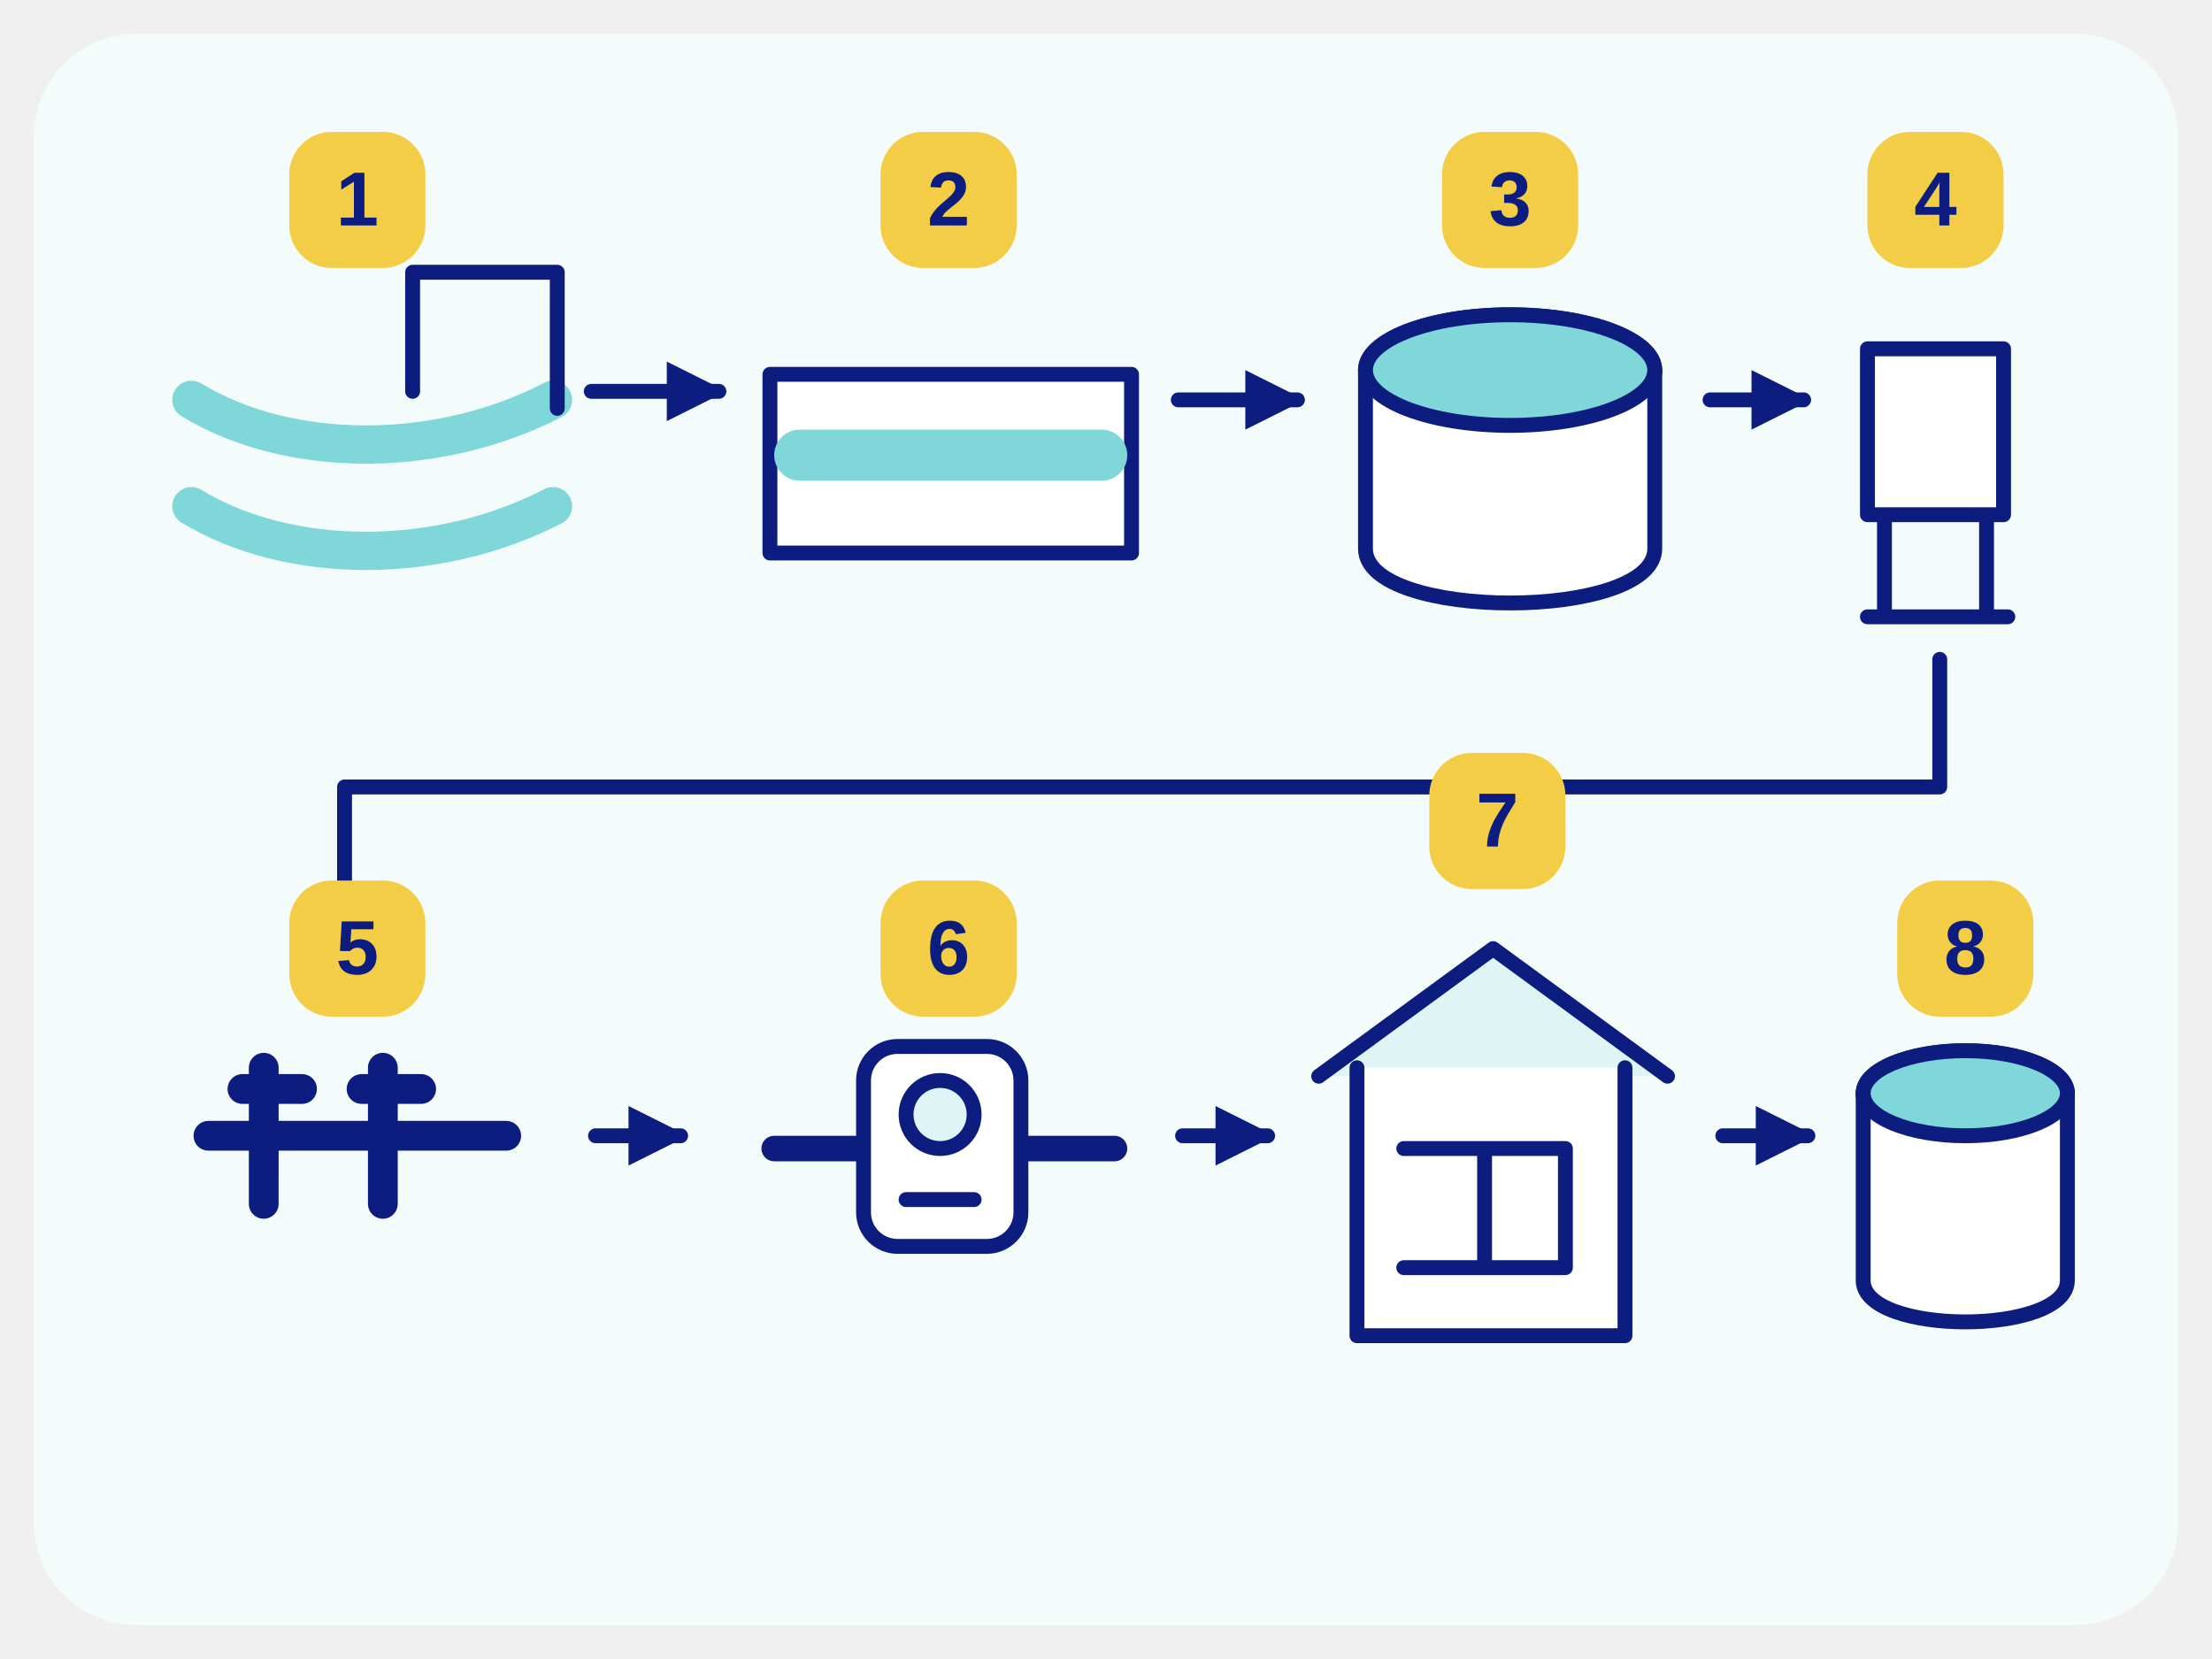
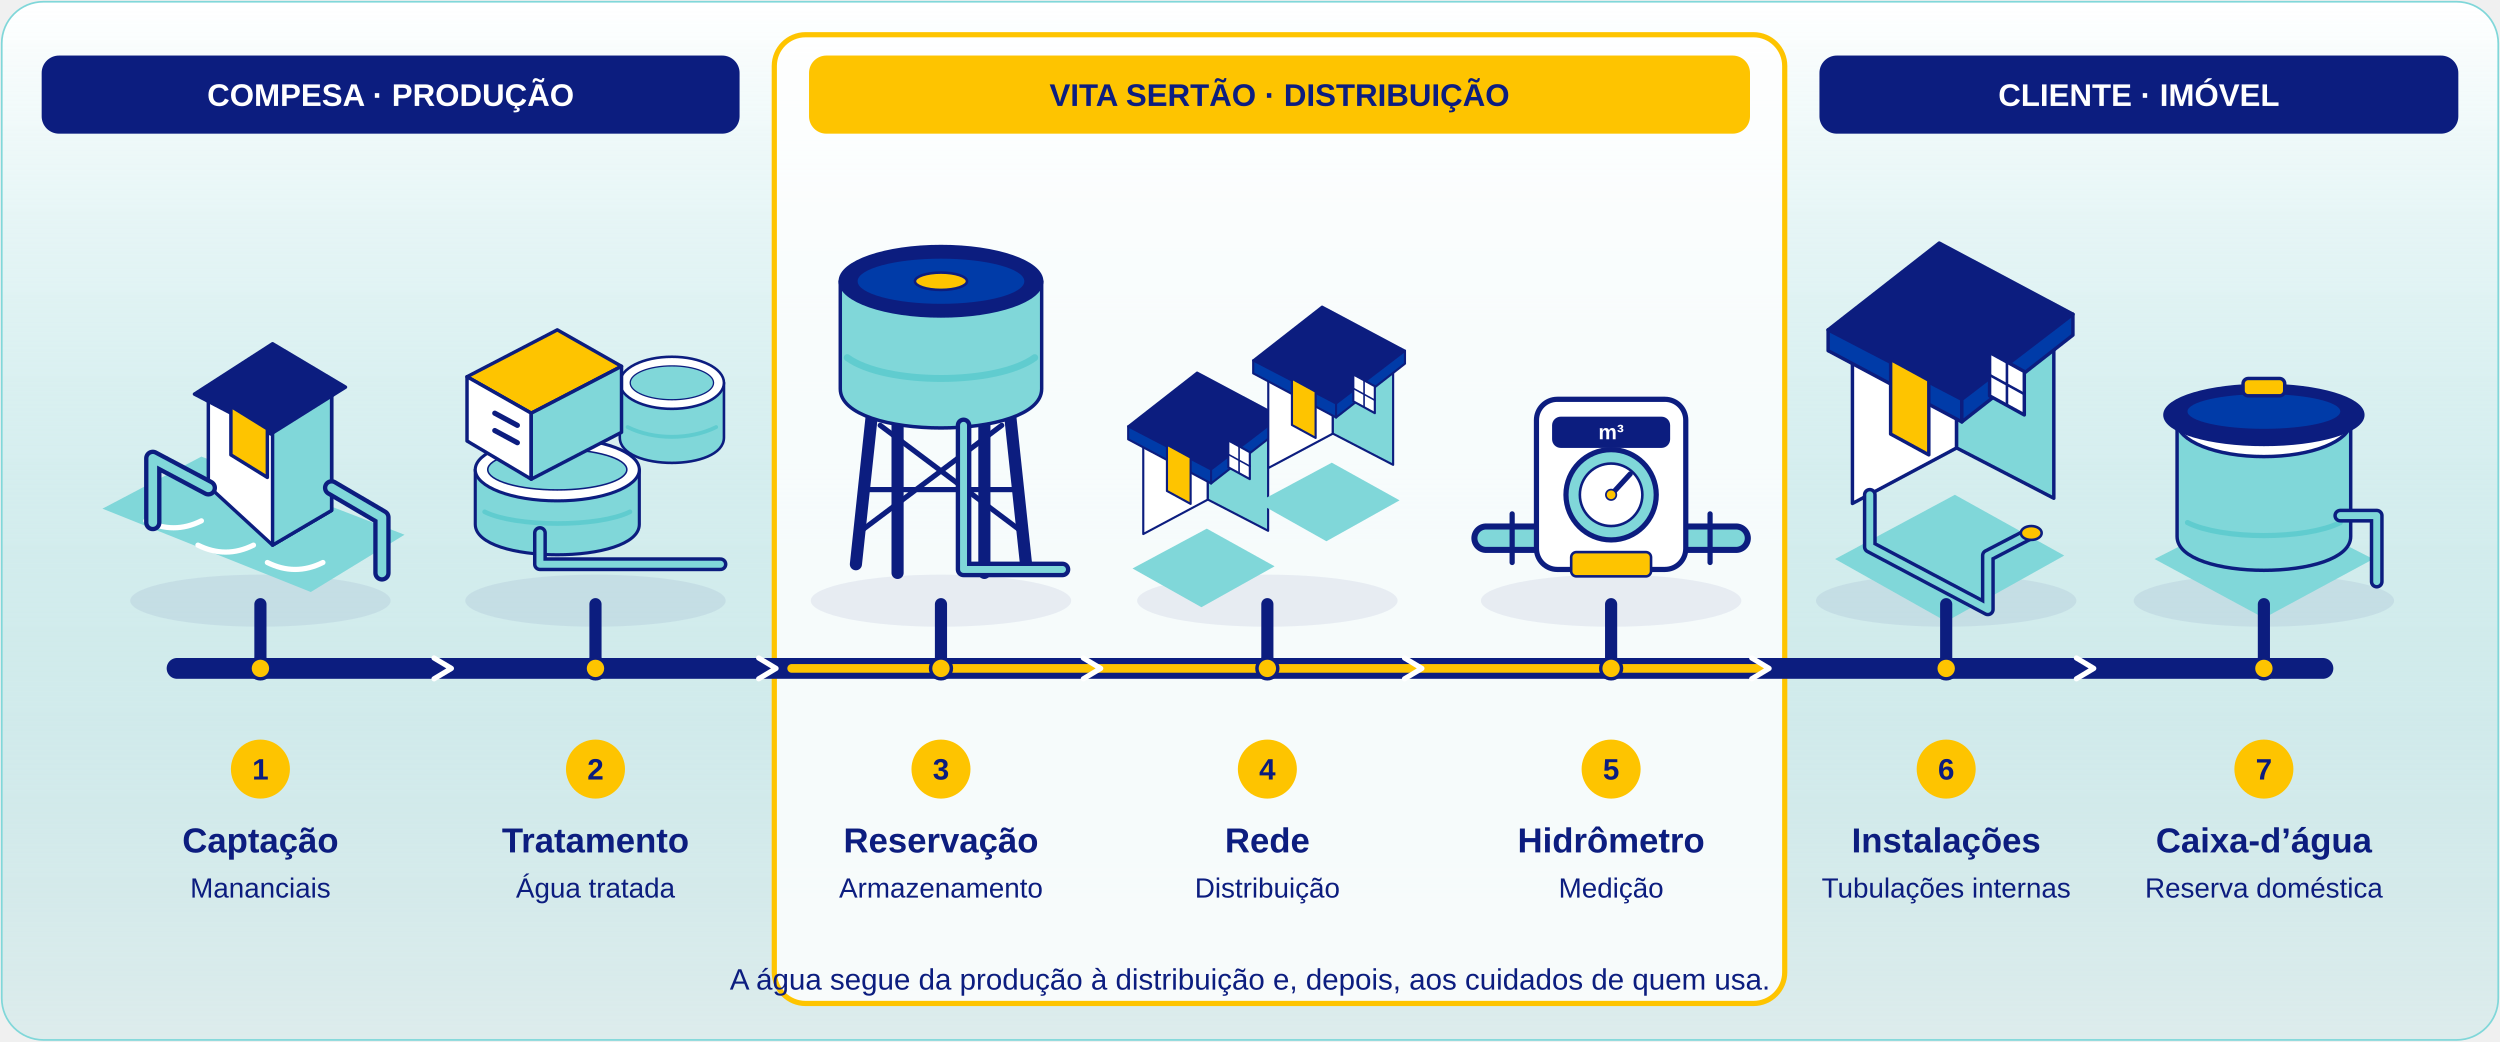
- <svg xmlns="http://www.w3.org/2000/svg" viewBox="0 0 520 390" width="520" height="390" role="img" aria-labelledby="title desc">
+ <svg xmlns="http://www.w3.org/2000/svg" viewBox="0 0 1440 600" role="img" aria-labelledby="title desc">
  <defs>
-     <marker id="arrow" viewBox="0 0 10 10" refX="8" refY="5" markerWidth="5" markerHeight="5" orient="auto">
-       <path d="M1 1 9 5 1 9Z" fill="#0C1D7F" />
+     <linearGradient id="bg" x2="0" y2="1">
+       <stop stop-color="#FFFFFF" />
+       <stop offset="1" stop-color="#80D7D9" stop-opacity=".17" />
+     </linearGradient>
+     <marker id="arrow" markerWidth="8" markerHeight="8" refX="6" refY="4" orient="auto">
+       <path d="M0 0 7 4 0 8Z" fill="#0C1D7F" />
    </marker>
  </defs>
-   <rect x="8" y="8" width="504" height="374" rx="24" fill="#F4FBFB" />
-   <g fill="none" stroke="#0C1D7F" stroke-width="3.5" stroke-linecap="round" stroke-linejoin="round">
-     <path d="M45 94c23 14 58 14 85 0M45 119c23 14 58 14 85 0" stroke="#80D7D9" stroke-width="9" />
-     <path d="M97 92v-28h34v32" />
-     <path d="M139 92h30" marker-end="url(#arrow)" />
-     <path d="M181 88h85v42h-85Z" fill="#FFFFFF" />
-     <path d="M188 107h71" stroke="#80D7D9" stroke-width="12" />
-     <path d="M277 94h28" marker-end="url(#arrow)" />
-     <ellipse cx="355" cy="87" rx="34" ry="13" fill="#80D7D9" />
-     <path d="M321 87v42c0 17 68 17 68 0V87" fill="#FFFFFF" />
-     <ellipse cx="355" cy="87" rx="34" ry="13" fill="#80D7D9" />
-     <path d="M402 94h22" marker-end="url(#arrow)" />
-     <path d="M439 82h32v39h-32ZM443 122v23m24-23v23M439 145h33" fill="#FFFFFF" />
-     <path d="M456 155v30H81v47" marker-end="url(#arrow)" />
-     <path d="M49 267h70m-57-16v32m-5-27h14m19-5v32m-5-27h14" stroke-width="7" />
-     <path d="M140 267h20" marker-end="url(#arrow)" />
-     <path d="M182 270h80" stroke-width="6" />
-     <rect x="203" y="246" width="37" height="47" rx="8" fill="#FFFFFF" />
-     <circle cx="221" cy="262" r="8" fill="#DFF5F5" />
-     <path d="M213 282h16" />
-     <path d="M278 267h20" marker-end="url(#arrow)" />
-     <path d="m310 253 41-30 41 30" fill="#DFF5F5" />
-     <path d="M319 251v63h63v-63" fill="#FFFFFF" />
-     <path d="M330 270h38v28h-38m19-28v28" />
-     <path d="M405 267h20" marker-end="url(#arrow)" />
-     <ellipse cx="462" cy="257" rx="24" ry="10" fill="#80D7D9" />
-     <path d="M438 257v44c0 13 48 13 48 0v-44" fill="#FFFFFF" />
-     <ellipse cx="462" cy="257" rx="24" ry="10" fill="#80D7D9" />
-     <g stroke="none">
-       <rect x="68" y="31" width="32" height="32" rx="10" fill="#F2CD45" />
-       <text x="84" y="53" text-anchor="middle" font-family="Arial,sans-serif" font-size="18" font-weight="700" fill="#0C1D7F">1</text>
+   <rect x="1" y="1" width="1438" height="598" rx="24" fill="url(#bg)" stroke="#80D7D9" stroke-width="1" />
+   <rect x="446" y="20" width="582" height="558" rx="18" fill="#FFFFFF" stroke="#FEC400" stroke-width="3" fill-opacity=".8" />
+   <rect x="24" y="32" width="402" height="45" rx="10" fill="#0C1D7F" stroke="none" stroke-width="2" />
+   <text x="225.0" y="61" text-anchor="middle" fill="#FFFFFF" font-family="Arial, sans-serif" font-size="18" font-weight="700">COMPESA · PRODUÇÃO</text>
+   <rect x="466" y="32" width="542" height="45" rx="10" fill="#FEC400" stroke="none" stroke-width="2" />
+   <text x="737.0" y="61" text-anchor="middle" fill="#0C1D7F" font-family="Arial, sans-serif" font-size="18" font-weight="700">VITA SERTÃO · DISTRIBUIÇÃO</text>
+   <rect x="1048" y="32" width="368" height="45" rx="10" fill="#0C1D7F" stroke="none" stroke-width="2" />
+   <text x="1232.0" y="61" text-anchor="middle" fill="#FFFFFF" font-family="Arial, sans-serif" font-size="18" font-weight="700">CLIENTE · IMÓVEL</text>
+   <path d="M102 385H1338" fill="none" stroke="#0C1D7F" stroke-width="12" stroke-linecap="round" stroke-linejoin="round" />
+   <path d="M456 385H1016" fill="none" stroke="#FEC400" stroke-width="5" stroke-linecap="round" stroke-linejoin="round" />
+   <path d="M250 379l10 6-10 6" fill="none" stroke="#FFFFFF" stroke-width="3" stroke-linecap="round" stroke-linejoin="round" />
+   <path d="M437 379l10 6-10 6" fill="none" stroke="#FFFFFF" stroke-width="3" stroke-linecap="round" stroke-linejoin="round" />
+   <path d="M624 379l10 6-10 6" fill="none" stroke="#FFFFFF" stroke-width="3" stroke-linecap="round" stroke-linejoin="round" />
+   <path d="M809 379l10 6-10 6" fill="none" stroke="#FFFFFF" stroke-width="3" stroke-linecap="round" stroke-linejoin="round" />
+   <path d="M1009 379l10 6-10 6" fill="none" stroke="#FFFFFF" stroke-width="3" stroke-linecap="round" stroke-linejoin="round" />
+   <path d="M1196 379l10 6-10 6" fill="none" stroke="#FFFFFF" stroke-width="3" stroke-linecap="round" stroke-linejoin="round" />
+   <ellipse cx="150" cy="346" rx="75.0" ry="15" fill="#0C1D7F" stroke="none" stroke-width="2" opacity=".07" />
+   <g transform="translate(150 310) scale(1)">
+     <path d="M-91-17-34-47 83-2 29 31Z" fill="#80D7D9" stroke="none" stroke-width="2" stroke-linecap="round" stroke-linejoin="round" />
+     <path d="M-66 -10q16 8 32 0" fill="none" stroke="#FFFFFF" stroke-width="3" stroke-linecap="round" stroke-linejoin="round" />
+     <path d="M-36 4q16 8 32 0" fill="none" stroke="#FFFFFF" stroke-width="3" stroke-linecap="round" stroke-linejoin="round" />
+     <path d="M4 14q16 8 32 0" fill="none" stroke="#FFFFFF" stroke-width="3" stroke-linecap="round" stroke-linejoin="round" />
+     <path d="M-30-30-30-83 7-105 41-85 41-16 7 4Z" fill="#FFFFFF" stroke="#0C1D7F" stroke-width="2" stroke-linecap="round" stroke-linejoin="round" />
+     <path d="M7-105V4L41-16V-85Z" fill="#80D7D9" stroke="#0C1D7F" stroke-width="2" stroke-linecap="round" stroke-linejoin="round" />
+     <path d="M-38-83 7-112 49-87 6-60Z" fill="#0C1D7F" stroke="#0C1D7F" stroke-width="2" stroke-linecap="round" stroke-linejoin="round" />
+     <path d="M-17-48 4-35 4-63-17-76Z" fill="#FEC400" stroke="#0C1D7F" stroke-width="2" stroke-linecap="round" stroke-linejoin="round" />
+     <path d="M-62-9-62-46-30-29" fill="none" stroke="#0C1D7F" stroke-width="10" stroke-linecap="round" stroke-linejoin="round" />
+     <path d="M-62-9-62-46-30-29" fill="none" stroke="#80D7D9" stroke-width="5" stroke-linecap="round" stroke-linejoin="round" />
+     <path d="M41-29 70-12 70 20" fill="none" stroke="#0C1D7F" stroke-width="10" stroke-linecap="round" stroke-linejoin="round" />
+     <path d="M41-29 70-12 70 20" fill="none" stroke="#80D7D9" stroke-width="5" stroke-linecap="round" stroke-linejoin="round" />
+   </g>
+   <path d="M150 348v37" fill="none" stroke="#0C1D7F" stroke-width="7" stroke-linecap="round" stroke-linejoin="round" />
+   <ellipse cx="150" cy="385" rx="6" ry="6" fill="#FEC400" stroke="#0C1D7F" stroke-width="2" />
+   <ellipse cx="343" cy="346" rx="75.0" ry="15" fill="#0C1D7F" stroke="none" stroke-width="2" opacity=".07" />
+   <g transform="translate(343 310) scale(1)">
+     <g transform="translate(-22 -8) scale(0.9)">
+       <path d="M-52.5 -35v35c0 26 105 26 105 0v-35" fill="#80D7D9" stroke="#0C1D7F" stroke-width="2" stroke-linecap="round" stroke-linejoin="round" />
+       <ellipse cx="0" cy="-35" rx="52.5" ry="20" fill="#FFFFFF" stroke="#0C1D7F" stroke-width="2" />
+       <ellipse cx="0" cy="-35" rx="44.5" ry="13" fill="#80D7D9" stroke="#0C1D7F" stroke-width="1" />
+       <path d="M-46.5 -8c20 10 73 10 93 0" fill="none" stroke="#60CCCF" stroke-width="3" stroke-linecap="round" stroke-linejoin="round" />
    </g>
-     <g stroke="none">
-       <rect x="207" y="31" width="32" height="32" rx="10" fill="#F2CD45" />
-       <text x="223" y="53" text-anchor="middle" font-family="Arial,sans-serif" font-size="18" font-weight="700" fill="#0C1D7F">2</text>
+     <g transform="translate(44 -58) scale(0.75)">
+       <path d="M-40.0 -42v42c0 26 80 26 80 0v-42" fill="#80D7D9" stroke="#0C1D7F" stroke-width="2" stroke-linecap="round" stroke-linejoin="round" />
+       <ellipse cx="0" cy="-42" rx="40.0" ry="20" fill="#FFFFFF" stroke="#0C1D7F" stroke-width="2" />
+       <ellipse cx="0" cy="-42" rx="32.0" ry="13" fill="#80D7D9" stroke="#0C1D7F" stroke-width="1" />
+       <path d="M-34.0 -8c20 10 48 10 68 0" fill="none" stroke="#60CCCF" stroke-width="3" stroke-linecap="round" stroke-linejoin="round" />
    </g>
-     <g stroke="none">
-       <rect x="339" y="31" width="32" height="32" rx="10" fill="#F2CD45" />
-       <text x="355" y="53" text-anchor="middle" font-family="Arial,sans-serif" font-size="18" font-weight="700" fill="#0C1D7F">3</text>
+     <path d="M-74-93-22-120 15-99-37-72Z" fill="#FEC400" stroke="#0C1D7F" stroke-width="2" stroke-linecap="round" stroke-linejoin="round" />
+     <path d="M-74-93v37l37 22v-38Z" fill="#FFFFFF" stroke="#0C1D7F" stroke-width="2" stroke-linecap="round" stroke-linejoin="round" />
+     <path d="M-37-72 15-99v38l-52 27Z" fill="#80D7D9" stroke="#0C1D7F" stroke-width="2" stroke-linecap="round" stroke-linejoin="round" />
+     <path d="M-58-72-45-65M-58-62-45-55" fill="none" stroke="#0C1D7F" stroke-width="3" stroke-linecap="round" stroke-linejoin="round" />
+     <path d="M-32-3-32 15H72" fill="none" stroke="#0C1D7F" stroke-width="8" stroke-linecap="round" stroke-linejoin="round" />
+     <path d="M-32-3-32 15H72" fill="none" stroke="#80D7D9" stroke-width="4" stroke-linecap="round" stroke-linejoin="round" />
+   </g>
+   <path d="M343 348v37" fill="none" stroke="#0C1D7F" stroke-width="7" stroke-linecap="round" stroke-linejoin="round" />
+   <ellipse cx="343" cy="385" rx="6" ry="6" fill="#FEC400" stroke="#0C1D7F" stroke-width="2" />
+   <ellipse cx="542" cy="346" rx="75.0" ry="15" fill="#0C1D7F" stroke="none" stroke-width="2" opacity=".07" />
+   <g transform="translate(542 310) scale(1)">
+     <path d="M-38-88-49 15M38-88 49 15M-25-82-25 20M25-82 25 20" fill="none" stroke="#0C1D7F" stroke-width="7" stroke-linecap="round" stroke-linejoin="round" />
+     <path d="M-45-5 35-65M-35-65 45-5M-42-28H42" fill="none" stroke="#0C1D7F" stroke-width="3" stroke-linecap="round" stroke-linejoin="round" />
+     <path d="M-58-148v62c0 30 116 30 116 0v-62" fill="#80D7D9" stroke="#0C1D7F" stroke-width="2" stroke-linecap="round" stroke-linejoin="round" />
+     <ellipse cx="0" cy="-148" rx="58" ry="20" fill="#0C1D7F" stroke="#0C1D7F" stroke-width="2" />
+     <ellipse cx="0" cy="-148" rx="48" ry="13" fill="#003BA8" stroke="none" stroke-width="2" />
+     <path d="M-54-104c22 16 86 16 108 0" fill="none" stroke="#60CCCF" stroke-width="4" stroke-linecap="round" stroke-linejoin="round" />
+     <path d="M13-65V18H70" fill="none" stroke="#0C1D7F" stroke-width="9" stroke-linecap="round" stroke-linejoin="round" />
+     <path d="M13-65V18H70" fill="none" stroke="#80D7D9" stroke-width="4" stroke-linecap="round" stroke-linejoin="round" />
+     <ellipse cx="0" cy="-148" rx="15" ry="5" fill="#FEC400" stroke="#0C1D7F" stroke-width="1.5" />
+   </g>
+   <path d="M542 348v37" fill="none" stroke="#0C1D7F" stroke-width="7" stroke-linecap="round" stroke-linejoin="round" />
+   <ellipse cx="542" cy="385" rx="6" ry="6" fill="#FEC400" stroke="#0C1D7F" stroke-width="2" />
+   <ellipse cx="730" cy="346" rx="75.0" ry="15" fill="#0C1D7F" stroke="none" stroke-width="2" opacity=".07" />
+   <g transform="translate(730 310) scale(1)">
+     <g transform="translate(-38 10) scale(0.62)">
+       <path d="M-64 12 5-25 68 10 0 48Z" fill="#80D7D9" stroke="none" stroke-width="2" stroke-linecap="round" stroke-linejoin="round" />
+       <path d="M-54-20 6-52 6-150-54-118Z" fill="#FFFFFF" stroke="#0C1D7F" stroke-width="2" stroke-linecap="round" stroke-linejoin="round" />
+       <path d="M6-52 62-23 62-121 6-150Z" fill="#80D7D9" stroke="#0C1D7F" stroke-width="2" stroke-linecap="round" stroke-linejoin="round" />
+       <path d="M-68-120-4-170 73-129 9-80Z" fill="#0C1D7F" stroke="#0C1D7F" stroke-width="2" stroke-linecap="round" stroke-linejoin="round" />
+       <path d="M-68-120-68-108 9-67 9-80Z" fill="#003BA8" stroke="#0C1D7F" stroke-width="2" stroke-linecap="round" stroke-linejoin="round" />
+       <path d="M9-80 73-129 73-117 9-67Z" fill="#003BA8" stroke="#0C1D7F" stroke-width="2" stroke-linecap="round" stroke-linejoin="round" />
+       <path d="M-32-60-10-48-10-91-32-103Z" fill="#FEC400" stroke="#0C1D7F" stroke-width="2" stroke-linecap="round" stroke-linejoin="round" />
+       <path d="M25-82 45-71 45-96 25-107Z" fill="#FFFFFF" stroke="#0C1D7F" stroke-width="2" stroke-linecap="round" stroke-linejoin="round" />
+       <path d="M35-102 35-77M25-94 45-83" fill="none" stroke="#0C1D7F" stroke-width="1.5" stroke-linecap="round" stroke-linejoin="round" />
    </g>
-     <g stroke="none">
-       <rect x="439" y="31" width="32" height="32" rx="10" fill="#F2CD45" />
-       <text x="455" y="53" text-anchor="middle" font-family="Arial,sans-serif" font-size="18" font-weight="700" fill="#0C1D7F">4</text>
-     </g>
-     <g stroke="none">
-       <rect x="68" y="207" width="32" height="32" rx="10" fill="#F2CD45" />
-       <text x="84" y="229" text-anchor="middle" font-family="Arial,sans-serif" font-size="18" font-weight="700" fill="#0C1D7F">5</text>
-     </g>
-     <g stroke="none">
-       <rect x="207" y="207" width="32" height="32" rx="10" fill="#F2CD45" />
-       <text x="223" y="229" text-anchor="middle" font-family="Arial,sans-serif" font-size="18" font-weight="700" fill="#0C1D7F">6</text>
-     </g>
-     <g stroke="none">
-       <rect x="336" y="177" width="32" height="32" rx="10" fill="#F2CD45" />
-       <text x="352" y="199" text-anchor="middle" font-family="Arial,sans-serif" font-size="18" font-weight="700" fill="#0C1D7F">7</text>
-     </g>
-     <g stroke="none">
-       <rect x="446" y="207" width="32" height="32" rx="10" fill="#F2CD45" />
-       <text x="462" y="229" text-anchor="middle" font-family="Arial,sans-serif" font-size="18" font-weight="700" fill="#0C1D7F">8</text>
+     <g transform="translate(34 -28) scale(0.62)">
+       <path d="M-64 12 5-25 68 10 0 48Z" fill="#80D7D9" stroke="none" stroke-width="2" stroke-linecap="round" stroke-linejoin="round" />
+       <path d="M-54-20 6-52 6-150-54-118Z" fill="#FFFFFF" stroke="#0C1D7F" stroke-width="2" stroke-linecap="round" stroke-linejoin="round" />
+       <path d="M6-52 62-23 62-121 6-150Z" fill="#80D7D9" stroke="#0C1D7F" stroke-width="2" stroke-linecap="round" stroke-linejoin="round" />
+       <path d="M-68-120-4-170 73-129 9-80Z" fill="#0C1D7F" stroke="#0C1D7F" stroke-width="2" stroke-linecap="round" stroke-linejoin="round" />
+       <path d="M-68-120-68-108 9-67 9-80Z" fill="#003BA8" stroke="#0C1D7F" stroke-width="2" stroke-linecap="round" stroke-linejoin="round" />
+       <path d="M9-80 73-129 73-117 9-67Z" fill="#003BA8" stroke="#0C1D7F" stroke-width="2" stroke-linecap="round" stroke-linejoin="round" />
+       <path d="M-32-60-10-48-10-91-32-103Z" fill="#FEC400" stroke="#0C1D7F" stroke-width="2" stroke-linecap="round" stroke-linejoin="round" />
+       <path d="M25-82 45-71 45-96 25-107Z" fill="#FFFFFF" stroke="#0C1D7F" stroke-width="2" stroke-linecap="round" stroke-linejoin="round" />
+       <path d="M35-102 35-77M25-94 45-83" fill="none" stroke="#0C1D7F" stroke-width="1.5" stroke-linecap="round" stroke-linejoin="round" />
    </g>
  </g>
+   <path d="M730 348v37" fill="none" stroke="#0C1D7F" stroke-width="7" stroke-linecap="round" stroke-linejoin="round" />
+   <ellipse cx="730" cy="385" rx="6" ry="6" fill="#FEC400" stroke="#0C1D7F" stroke-width="2" />
+   <ellipse cx="928" cy="346" rx="75.0" ry="15" fill="#0C1D7F" stroke="none" stroke-width="2" opacity=".07" />
+   <g transform="translate(928 310) scale(1)">
+     <path d="M-72 0H-37M37 0H72" fill="none" stroke="#0C1D7F" stroke-width="17" stroke-linecap="round" stroke-linejoin="round" />
+     <path d="M-72 0H-37M37 0H72" fill="none" stroke="#80D7D9" stroke-width="10" stroke-linecap="round" stroke-linejoin="round" />
+     <rect x="-43" y="-80" width="86" height="98" rx="12" fill="#FFFFFF" stroke="#0C1D7F" stroke-width="3" />
+     <rect x="-34" y="-70" width="68" height="18" rx="5" fill="#0C1D7F" stroke="none" stroke-width="2" />
+     <text x="0" y="-57" text-anchor="middle" fill="#FFFFFF" font-family="Arial, sans-serif" font-size="12" font-weight="600">m³</text>
+     <ellipse cx="0" cy="-25" rx="26" ry="26" fill="#80D7D9" stroke="#0C1D7F" stroke-width="3" />
+     <ellipse cx="0" cy="-25" rx="18" ry="18" fill="#FFFFFF" stroke="#0C1D7F" stroke-width="1.5" />
+     <path d="M0-25 11-37" fill="none" stroke="#0C1D7F" stroke-width="3" stroke-linecap="round" stroke-linejoin="round" />
+     <ellipse cx="0" cy="-25" rx="3" ry="3" fill="#FEC400" stroke="#0C1D7F" stroke-width="1" />
+     <rect x="-23" y="8" width="46" height="14" rx="3" fill="#FEC400" stroke="#0C1D7F" stroke-width="1.5" />
+     <path d="M-57-14v28M57-14v28" fill="none" stroke="#0C1D7F" stroke-width="3" stroke-linecap="round" stroke-linejoin="round" />
+   </g>
+   <path d="M928 348v37" fill="none" stroke="#0C1D7F" stroke-width="7" stroke-linecap="round" stroke-linejoin="round" />
+   <ellipse cx="928" cy="385" rx="6" ry="6" fill="#FEC400" stroke="#0C1D7F" stroke-width="2" />
+   <ellipse cx="1121" cy="346" rx="75.0" ry="15" fill="#0C1D7F" stroke="none" stroke-width="2" opacity=".07" />
+   <g transform="translate(1121 310) scale(1)">
+     <path d="M-64 12 5-25 68 10 0 48Z" fill="#80D7D9" stroke="none" stroke-width="2" stroke-linecap="round" stroke-linejoin="round" />
+     <path d="M-54-20 6-52 6-150-54-118Z" fill="#FFFFFF" stroke="#0C1D7F" stroke-width="2" stroke-linecap="round" stroke-linejoin="round" />
+     <path d="M6-52 62-23 62-121 6-150Z" fill="#80D7D9" stroke="#0C1D7F" stroke-width="2" stroke-linecap="round" stroke-linejoin="round" />
+     <path d="M-68-120-4-170 73-129 9-80Z" fill="#0C1D7F" stroke="#0C1D7F" stroke-width="2" stroke-linecap="round" stroke-linejoin="round" />
+     <path d="M-68-120-68-108 9-67 9-80Z" fill="#003BA8" stroke="#0C1D7F" stroke-width="2" stroke-linecap="round" stroke-linejoin="round" />
+     <path d="M9-80 73-129 73-117 9-67Z" fill="#003BA8" stroke="#0C1D7F" stroke-width="2" stroke-linecap="round" stroke-linejoin="round" />
+     <path d="M-32-60-10-48-10-91-32-103Z" fill="#FEC400" stroke="#0C1D7F" stroke-width="2" stroke-linecap="round" stroke-linejoin="round" />
+     <path d="M25-82 45-71 45-96 25-107Z" fill="#FFFFFF" stroke="#0C1D7F" stroke-width="2" stroke-linecap="round" stroke-linejoin="round" />
+     <path d="M35-102 35-77M25-94 45-83" fill="none" stroke="#0C1D7F" stroke-width="1.5" stroke-linecap="round" stroke-linejoin="round" />
+     <path d="M-44-25-44 5 24 41 24 10 49-3" fill="none" stroke="#0C1D7F" stroke-width="8" stroke-linecap="round" stroke-linejoin="round" />
+     <path d="M-44-25-44 5 24 41 24 10 49-3" fill="none" stroke="#80D7D9" stroke-width="4" stroke-linecap="round" stroke-linejoin="round" />
+     <ellipse cx="49" cy="-3" rx="6" ry="4" fill="#FEC400" stroke="#0C1D7F" stroke-width="1.5" />
+   </g>
+   <path d="M1121 348v37" fill="none" stroke="#0C1D7F" stroke-width="7" stroke-linecap="round" stroke-linejoin="round" />
+   <ellipse cx="1121" cy="385" rx="6" ry="6" fill="#FEC400" stroke="#0C1D7F" stroke-width="2" />
+   <ellipse cx="1304" cy="346" rx="75.0" ry="15" fill="#0C1D7F" stroke="none" stroke-width="2" opacity=".07" />
+   <g transform="translate(1304 310) scale(1)">
+     <path d="M-63 12 0-20 63 12 0 46Z" fill="#80D7D9" stroke="none" stroke-width="2" stroke-linecap="round" stroke-linejoin="round" />
+     <path d="M-50.0 -67v66c0 26 100 26 100 0v-66" fill="#80D7D9" stroke="#0C1D7F" stroke-width="2" stroke-linecap="round" stroke-linejoin="round" />
+     <ellipse cx="0" cy="-67" rx="50.0" ry="20" fill="#FFFFFF" stroke="#0C1D7F" stroke-width="2" />
+     <ellipse cx="0" cy="-67" rx="42.0" ry="13" fill="#80D7D9" stroke="#0C1D7F" stroke-width="1" />
+     <path d="M-44.0 -9c20 10 68 10 88 0" fill="none" stroke="#60CCCF" stroke-width="3" stroke-linecap="round" stroke-linejoin="round" />
+     <ellipse cx="0" cy="-71" rx="57" ry="17" fill="#0C1D7F" stroke="#0C1D7F" stroke-width="2" />
+     <ellipse cx="0" cy="-73" rx="44" ry="10" fill="#003BA8" stroke="none" stroke-width="2" />
+     <rect x="-12" y="-92" width="24" height="10" rx="3" fill="#FEC400" stroke="#0C1D7F" stroke-width="2" />
+     <path d="M44-13H65V25" fill="none" stroke="#0C1D7F" stroke-width="8" stroke-linecap="round" stroke-linejoin="round" />
+     <path d="M44-13H65V25" fill="none" stroke="#80D7D9" stroke-width="4" stroke-linecap="round" stroke-linejoin="round" />
+   </g>
+   <path d="M1304 348v37" fill="none" stroke="#0C1D7F" stroke-width="7" stroke-linecap="round" stroke-linejoin="round" />
+   <ellipse cx="1304" cy="385" rx="6" ry="6" fill="#FEC400" stroke="#0C1D7F" stroke-width="2" />
+   <ellipse cx="150" cy="443" rx="17" ry="17" fill="#FEC400" stroke="none" stroke-width="2" />
+   <text x="150" y="449" text-anchor="middle" fill="#0C1D7F" font-family="Arial, sans-serif" font-size="17" font-weight="700">1</text>
+   <text x="150" y="491" text-anchor="middle" fill="#0C1D7F" font-family="Arial, sans-serif" font-size="20" font-weight="700">Captação</text>
+   <text x="150" y="517" text-anchor="middle" fill="#0C1D7F" font-family="Arial, sans-serif" font-size="16" font-weight="400">Mananciais</text>
+   <ellipse cx="343" cy="443" rx="17" ry="17" fill="#FEC400" stroke="none" stroke-width="2" />
+   <text x="343" y="449" text-anchor="middle" fill="#0C1D7F" font-family="Arial, sans-serif" font-size="17" font-weight="700">2</text>
+   <text x="343" y="491" text-anchor="middle" fill="#0C1D7F" font-family="Arial, sans-serif" font-size="20" font-weight="700">Tratamento</text>
+   <text x="343" y="517" text-anchor="middle" fill="#0C1D7F" font-family="Arial, sans-serif" font-size="16" font-weight="400">Água tratada</text>
+   <ellipse cx="542" cy="443" rx="17" ry="17" fill="#FEC400" stroke="none" stroke-width="2" />
+   <text x="542" y="449" text-anchor="middle" fill="#0C1D7F" font-family="Arial, sans-serif" font-size="17" font-weight="700">3</text>
+   <text x="542" y="491" text-anchor="middle" fill="#0C1D7F" font-family="Arial, sans-serif" font-size="20" font-weight="700">Reservação</text>
+   <text x="542" y="517" text-anchor="middle" fill="#0C1D7F" font-family="Arial, sans-serif" font-size="16" font-weight="400">Armazenamento</text>
+   <ellipse cx="730" cy="443" rx="17" ry="17" fill="#FEC400" stroke="none" stroke-width="2" />
+   <text x="730" y="449" text-anchor="middle" fill="#0C1D7F" font-family="Arial, sans-serif" font-size="17" font-weight="700">4</text>
+   <text x="730" y="491" text-anchor="middle" fill="#0C1D7F" font-family="Arial, sans-serif" font-size="20" font-weight="700">Rede</text>
+   <text x="730" y="517" text-anchor="middle" fill="#0C1D7F" font-family="Arial, sans-serif" font-size="16" font-weight="400">Distribuição</text>
+   <ellipse cx="928" cy="443" rx="17" ry="17" fill="#FEC400" stroke="none" stroke-width="2" />
+   <text x="928" y="449" text-anchor="middle" fill="#0C1D7F" font-family="Arial, sans-serif" font-size="17" font-weight="700">5</text>
+   <text x="928" y="491" text-anchor="middle" fill="#0C1D7F" font-family="Arial, sans-serif" font-size="20" font-weight="700">Hidrômetro</text>
+   <text x="928" y="517" text-anchor="middle" fill="#0C1D7F" font-family="Arial, sans-serif" font-size="16" font-weight="400">Medição</text>
+   <ellipse cx="1121" cy="443" rx="17" ry="17" fill="#FEC400" stroke="none" stroke-width="2" />
+   <text x="1121" y="449" text-anchor="middle" fill="#0C1D7F" font-family="Arial, sans-serif" font-size="17" font-weight="700">6</text>
+   <text x="1121" y="491" text-anchor="middle" fill="#0C1D7F" font-family="Arial, sans-serif" font-size="20" font-weight="700">Instalações</text>
+   <text x="1121" y="517" text-anchor="middle" fill="#0C1D7F" font-family="Arial, sans-serif" font-size="16" font-weight="400">Tubulações internas</text>
+   <ellipse cx="1304" cy="443" rx="17" ry="17" fill="#FEC400" stroke="none" stroke-width="2" />
+   <text x="1304" y="449" text-anchor="middle" fill="#0C1D7F" font-family="Arial, sans-serif" font-size="17" font-weight="700">7</text>
+   <text x="1304" y="491" text-anchor="middle" fill="#0C1D7F" font-family="Arial, sans-serif" font-size="20" font-weight="700">Caixa-d’água</text>
+   <text x="1304" y="517" text-anchor="middle" fill="#0C1D7F" font-family="Arial, sans-serif" font-size="16" font-weight="400">Reserva doméstica</text>
+   <text x="720" y="570" text-anchor="middle" fill="#0C1D7F" font-family="Arial, sans-serif" font-size="17" font-weight="400">A água segue da produção à distribuição e, depois, aos cuidados de quem usa.</text>
</svg>
